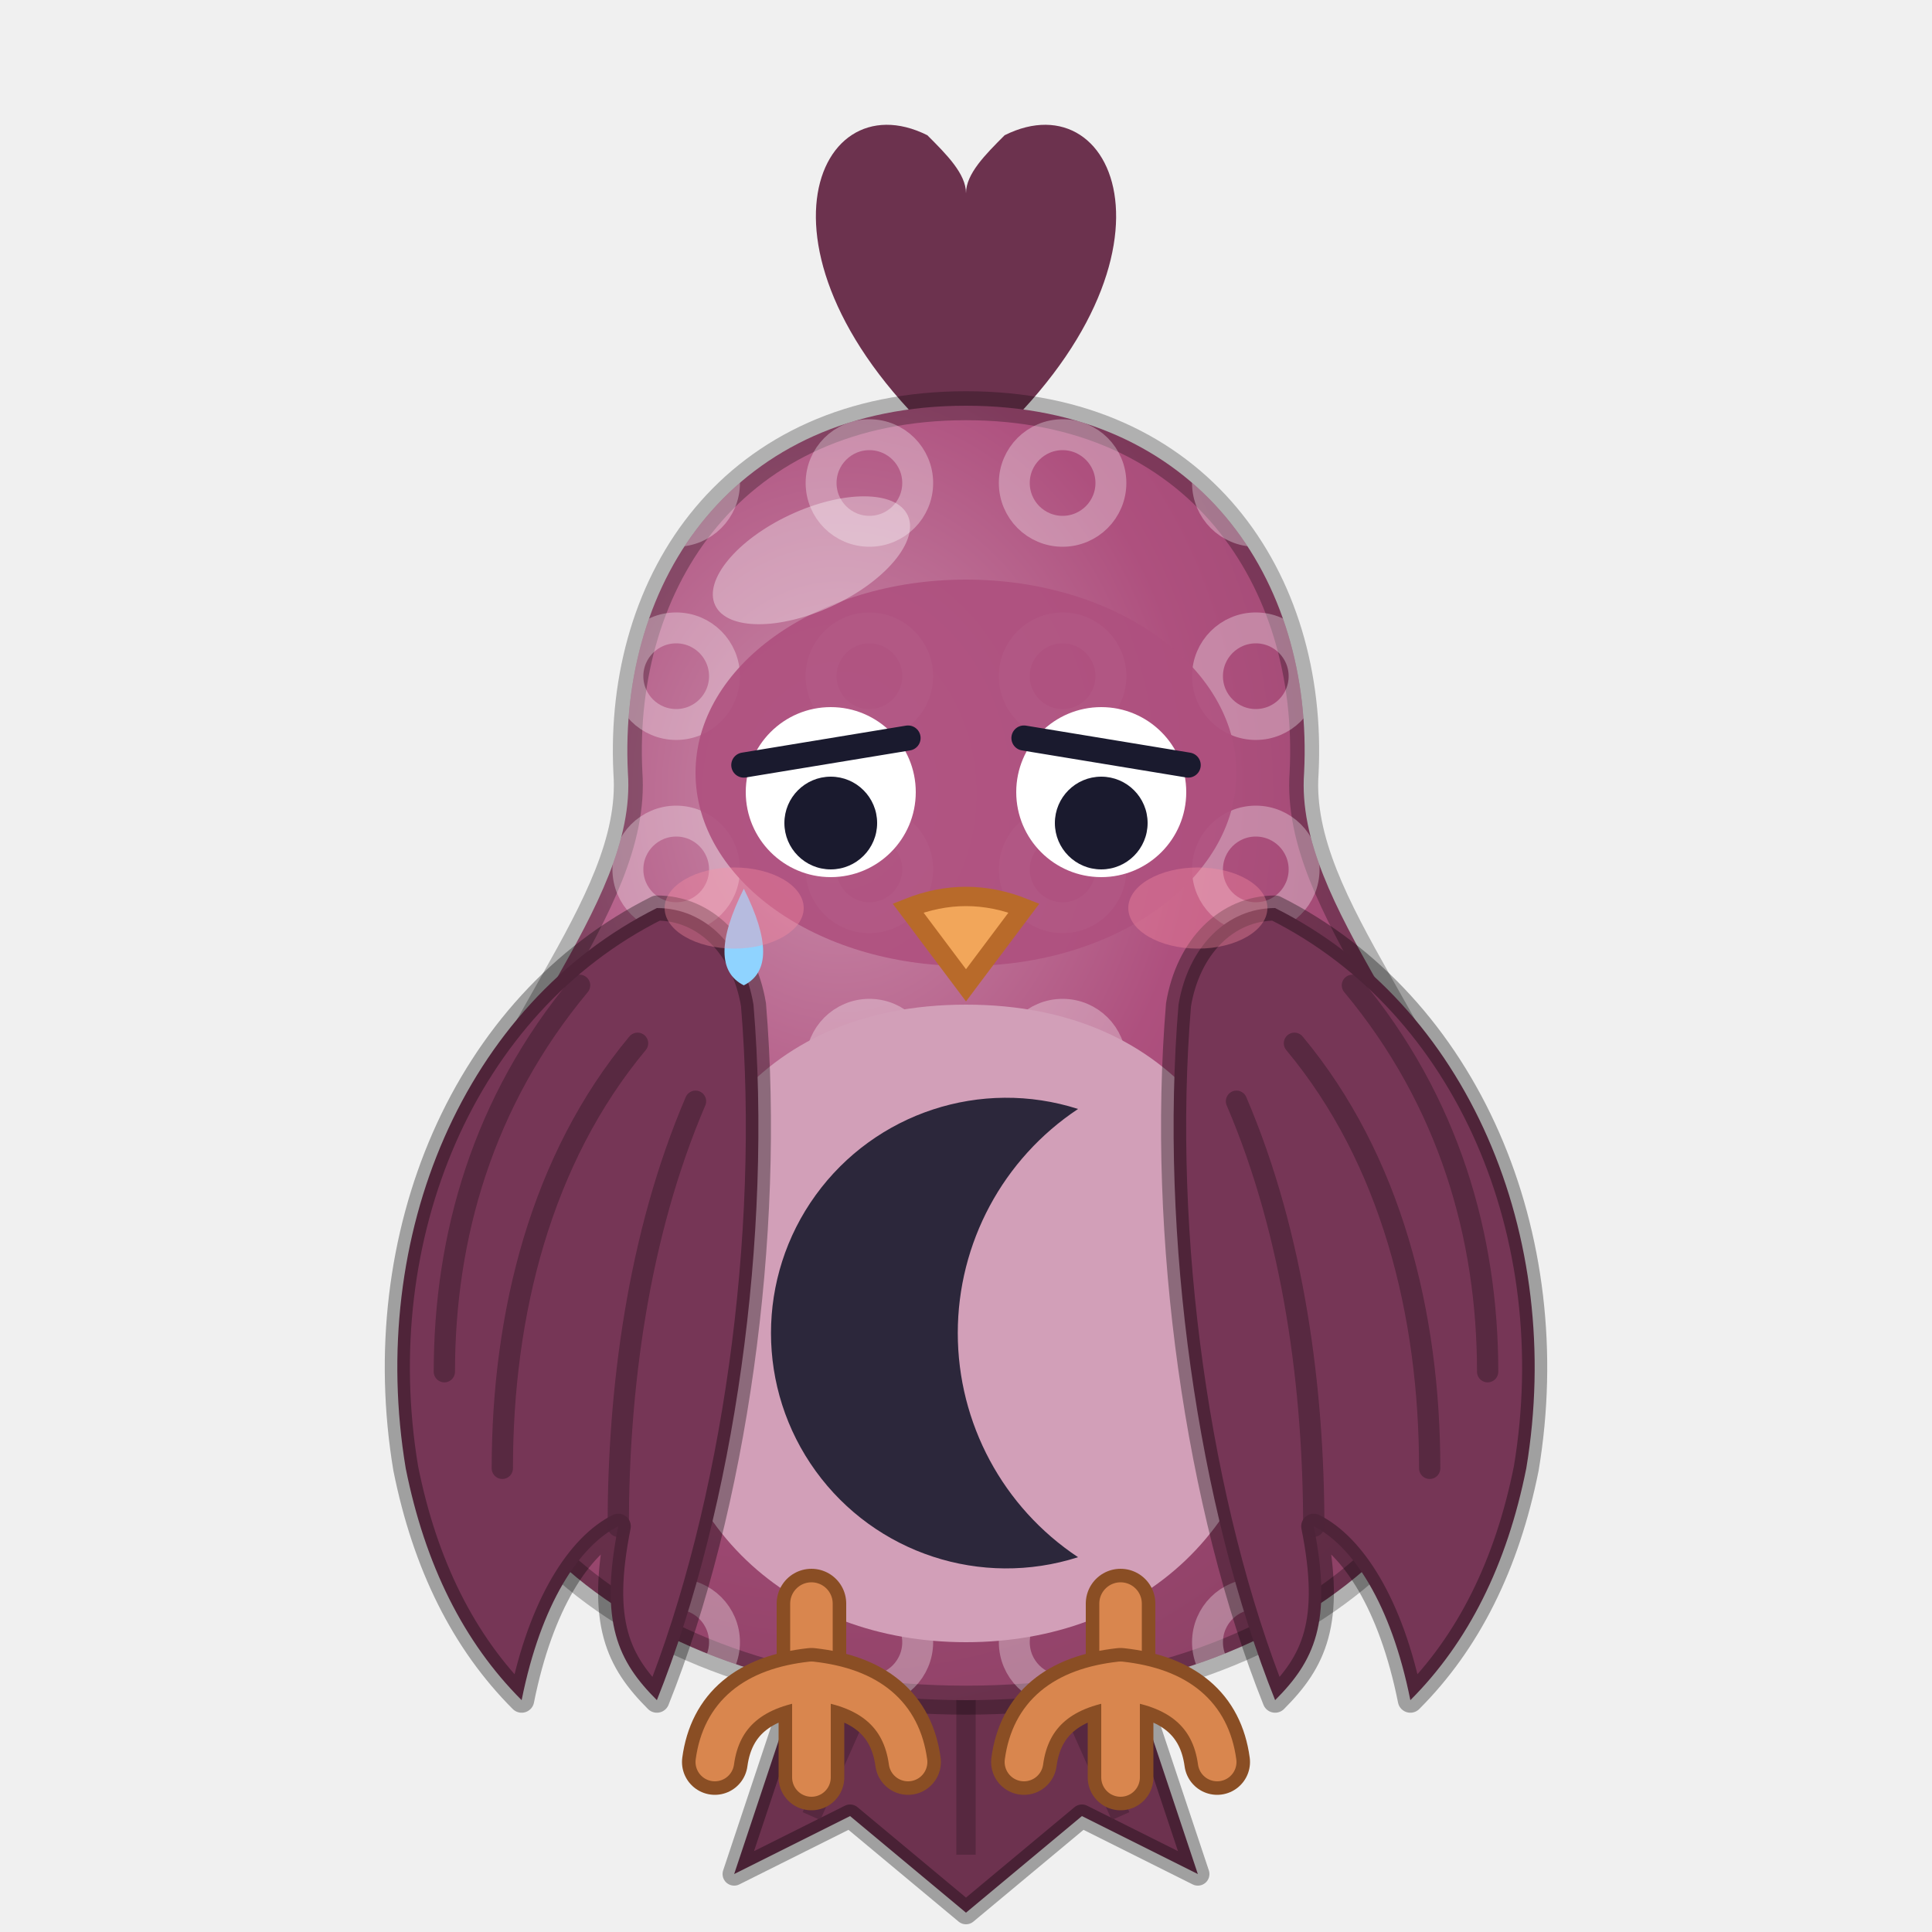
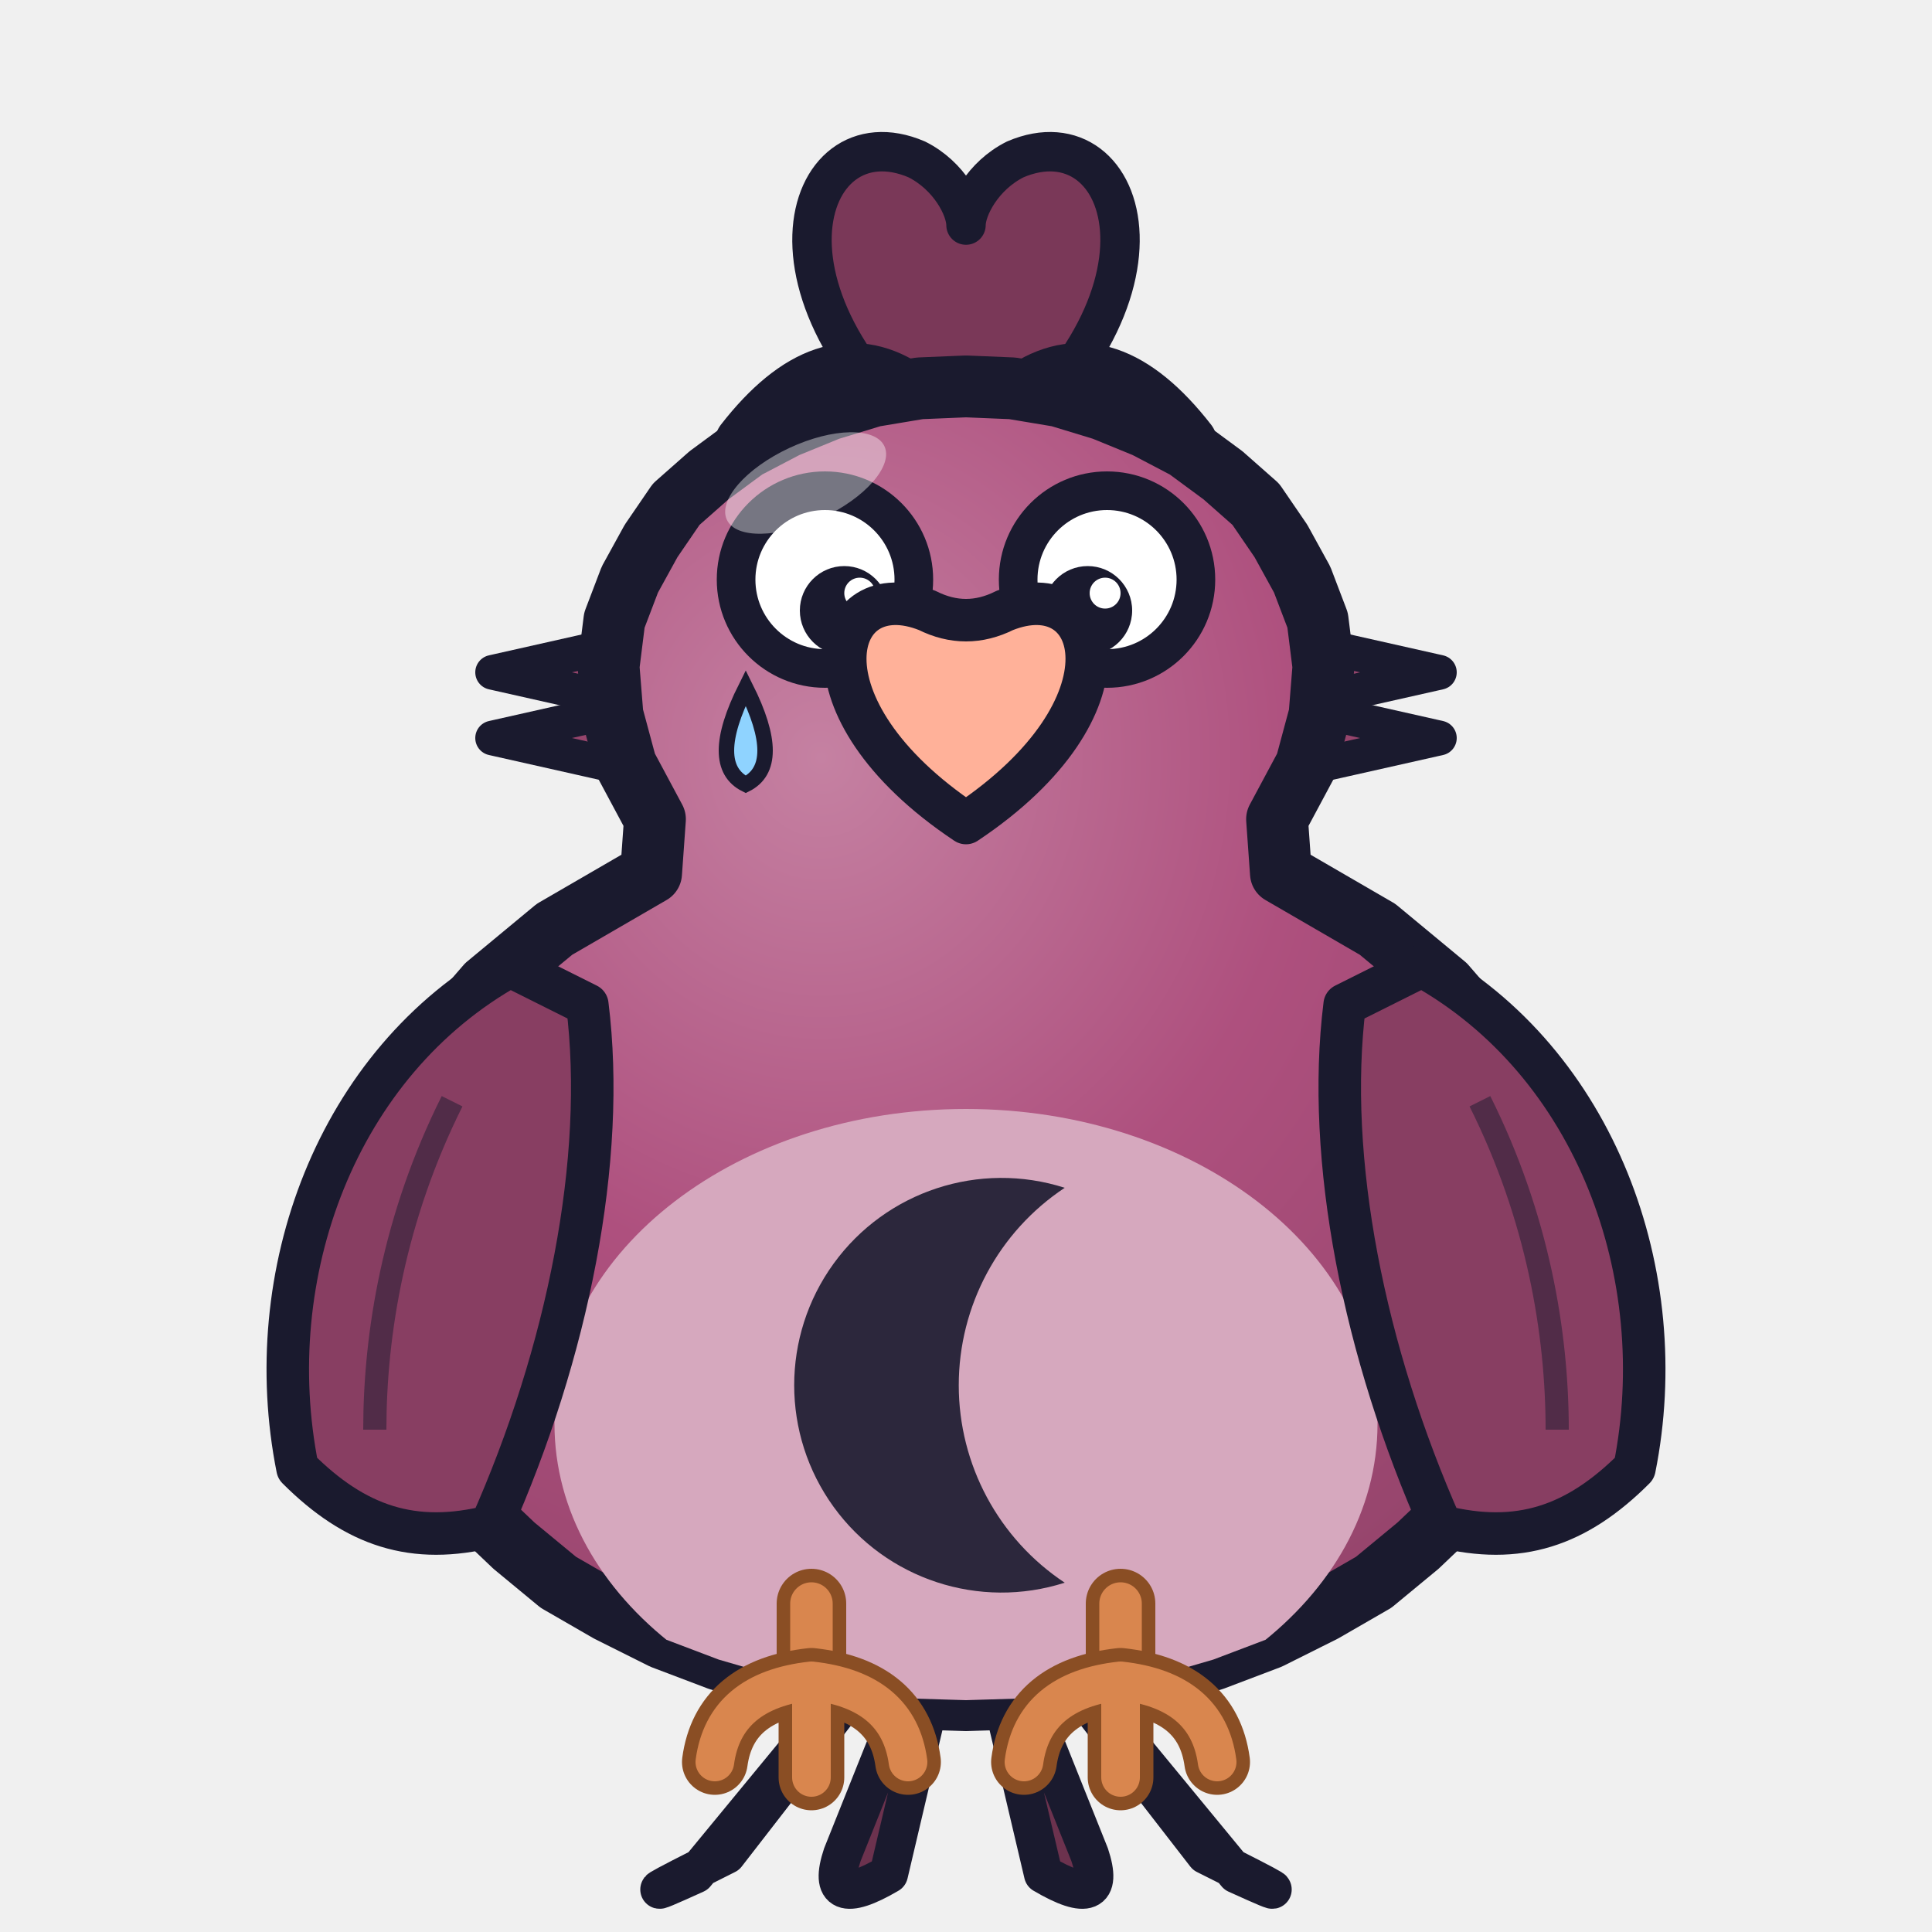
- <svg xmlns="http://www.w3.org/2000/svg" viewBox="0 0 100 100" data-color="pink" data-expr="sad" data-frame="fold" data-ver="4">
+ <svg xmlns="http://www.w3.org/2000/svg" viewBox="0 0 100 100" data-color="pink" data-expr="sad" data-frame="fold" data-ver="5" data-character="복숭">
  <defs>
-     <radialGradient id="bpink" cx="38%" cy="30%" r="75%">
-       <stop offset="0" stop-color="#CA8DAB" />
-       <stop offset=".45" stop-color="#AE507E" />
-       <stop offset="1" stop-color="#8F4267" />
+     <radialGradient id="gpink" cx="38%" cy="28%" r="80%">
+       <stop offset="0" stop-color="#C581A2" />
+       <stop offset=".5" stop-color="#AE507E" />
+       <stop offset="1" stop-color="#94446B" />
    </radialGradient>
-     <pattern id="ptpink" width="10" height="10" patternUnits="userSpaceOnUse">
-       <g opacity=".32">
-         <circle cx="5" cy="5" r="2.5" fill="none" stroke="#FFFFFF" stroke-width="1.6" />
-       </g>
-     </pattern>
-     <clipPath id="cbpink">
-       <path d="M50 21 C62 21 68 30 67.5 40 C67 47 75 54 77 64 C79 78 67 88 50 88 C33 88 21 78 23 64 C25 54 33 47 32.5 40 C32 30 38 21 50 21Z" />
+     <clipPath id="cpink">
+       <path d="M50 20 52.4 20.1 54.8 20.5 57.1 21.2 59.3 22.1 61.4 23.2 63.3 24.6 65 26.1 66.3 28 67.4 30 68.2 32.1 68.5 34.5 68.3 37 67.6 39.6 66.1 42.4 66.3 45.2 71.3 48.1 74.8 51 77.4 54 79.1 57 80.3 59.9 80.9 62.8 81 65.6 80.6 68.4 79.9 71 78.8 73.5 77.3 75.9 75.5 78 73.4 80 71.1 81.9 68.5 83.4 65.7 84.8 62.8 85.9 59.7 86.8 56.5 87.5 53.3 87.9 50 88 46.7 87.9 43.5 87.5 40.3 86.8 37.2 85.9 34.3 84.8 31.5 83.4 28.9 81.9 26.6 80 24.5 78 22.7 75.9 21.2 73.5 20.1 71 19.4 68.4 19 65.6 19.1 62.8 19.7 59.9 20.9 57 22.6 54 25.2 51 28.7 48.1 33.7 45.2 33.9 42.4 32.4 39.6 31.7 37 31.5 34.5 31.8 32.1 32.6 30 33.7 28 35 26.1 36.7 24.6 38.6 23.2 40.7 22.1 42.9 21.2 45.2 20.5 47.6 20.1Z" />
    </clipPath>
  </defs>
-   <path d="M43 82 L38 97 L44 94 L50 99 L56 94 L62 97 L57 82Z" fill="#6D324F" stroke="#0005" stroke-width="1.2" stroke-linejoin="round" />
-   <path d="M50 86 V96 M46 85 L42 94 M54 85 L58 94" fill="none" stroke="#4E2439" stroke-width="1" opacity=".7" />
-   <g class="crest" transform="translate(0 -8)">
-     <path d="M50 32 C38 22 42 12 48 15 C49 16 50 17 50 18 C50 17 51 16 52 15 C58 12 62 22 50 32z" fill="#6C324E" />
+   <path d="M50 80 L36 97 Q31.6 99 37.6 96Z" fill="#6C324E" stroke="#1A1A2E" stroke-width="2" stroke-linejoin="round" />
+   <path d="M50 80 L64 97 Q68.4 99 62.4 96Z" fill="#6C324E" stroke="#1A1A2E" stroke-width="2" stroke-linejoin="round" />
+   <path d="M50 80 L46 97 Q42.6 99 43.6 96Z" fill="#6C324E" stroke="#1A1A2E" stroke-width="2" stroke-linejoin="round" />
+   <path d="M50 80 L54 97 Q57.4 99 56.4 96Z" fill="#6C324E" stroke="#1A1A2E" stroke-width="2" stroke-linejoin="round" />
+   <g transform="translate(50 21) scale(.85)">
+     <path d="M0 4 C-14 -6 -10 -18 -3 -15 C-1 -14 0 -12 0 -11 C0 -12 1 -14 3 -15 C10 -18 14 -6 0 4Z" fill="#7A3858" stroke="#1A1A2E" stroke-width="2.4" stroke-linejoin="round" />
  </g>
-   <path d="M50 21 C62 21 68 30 67.5 40 C67 47 75 54 77 64 C79 78 67 88 50 88 C33 88 21 78 23 64 C25 54 33 47 32.5 40 C32 30 38 21 50 21Z" fill="url(#bpink)" stroke="#0004" stroke-width="1.5" />
-   <rect x="18" y="18" width="64" height="72" fill="url(#ptpink)" clip-path="url(#cbpink)" />
-   <ellipse cx="50" cy="40" rx="14" ry="10" fill="#AE507E" opacity=".9" />
-   <path d="M50 52 C61 52 66 60 66 69 C66 79 59 85 50 85 C41 85 34 79 34 69 C34 60 39 52 50 52Z" fill="#D29FB8" />
-   <g transform="translate(50 69) scale(.58) translate(-50 -50)">
+   <path d="M33.5 33 L25.5 34.8 L33.5 36.6Z" fill="#96456C" stroke="#1A1A2E" stroke-width="1.8" stroke-linejoin="round" />
+   <path d="M33.5 36.4 L25.5 38.2 L33.5 40Z" fill="#96456C" stroke="#1A1A2E" stroke-width="1.8" stroke-linejoin="round" />
+   <path d="M66.5 33 L74.5 34.8 L66.5 36.6Z" fill="#96456C" stroke="#1A1A2E" stroke-width="1.8" stroke-linejoin="round" />
+   <path d="M66.5 36.4 L74.5 38.2 L66.5 40Z" fill="#96456C" stroke="#1A1A2E" stroke-width="1.8" stroke-linejoin="round" />
+   <path d="M50 20 52.4 20.1 54.8 20.5 57.1 21.2 59.3 22.1 61.4 23.2 63.3 24.6 65 26.1 66.3 28 67.4 30 68.2 32.1 68.5 34.5 68.3 37 67.6 39.6 66.1 42.4 66.3 45.2 71.3 48.1 74.8 51 77.4 54 79.1 57 80.3 59.9 80.9 62.8 81 65.6 80.6 68.4 79.9 71 78.8 73.5 77.3 75.9 75.5 78 73.4 80 71.1 81.9 68.5 83.4 65.7 84.8 62.8 85.9 59.7 86.8 56.5 87.5 53.3 87.9 50 88 46.7 87.9 43.5 87.5 40.3 86.8 37.2 85.9 34.3 84.8 31.5 83.4 28.9 81.9 26.6 80 24.5 78 22.7 75.9 21.2 73.5 20.1 71 19.4 68.4 19 65.6 19.1 62.8 19.7 59.9 20.9 57 22.6 54 25.2 51 28.7 48.1 33.7 45.2 33.9 42.4 32.4 39.6 31.7 37 31.5 34.5 31.8 32.1 32.6 30 33.7 28 35 26.1 36.7 24.6 38.6 23.2 40.7 22.1 42.9 21.2 45.2 20.5 47.6 20.1Z" fill="url(#gpink)" stroke="#1A1A2E" stroke-width="3.2" stroke-linejoin="round" />
+   <g clip-path="url(#cpink)">
+     <ellipse cx="50" cy="73.7" rx="21.3" ry="16.3" fill="#D6A8BE" />
+   </g>
+   <g transform="translate(50 71.7) scale(0.511) translate(-50 -50)">
    <path d="M60 30 A21 21 0 1 0 60 70 A24 24 0 0 1 60 30z" fill="#1A1A2E" fill-opacity=".9" />
  </g>
  <g class="wing wing-l">
-     <path class="wing-shape" d="M34 47 C24 52 19 64 21 76 C22 81 24 85 27 88 C28 83 30 80 32 79 C31 84 32 86 34 88 C38 78 40 64 39 52 C38.5 49 36.5 47 34 47Z" fill="#763656" stroke="#0005" stroke-width="1.3" stroke-linejoin="round" />
-     <path d="M33 54 C28 60 26 68 26 76 M36 57 C33 64 32 72 32 79 M30 51 C25 57 23 64 23 71" fill="none" stroke="#4E2439" stroke-width="1.1" stroke-linecap="round" opacity=".75" />
+     <g transform="translate(-7.6 0)">
+       <path d="M34 50 C25 55 21 66 23 76 C26 79 29 80 33 79 C37 70 39 60 38 52Z" fill="#883E62" stroke="#1A1A2E" stroke-width="2.2" stroke-linejoin="round" />
+       <path d="M31 57 C28 63 27 69 27 74" fill="none" stroke="#1A1A2E" stroke-width="1.2" opacity=".5" />
+     </g>
  </g>
  <g class="wing wing-r" transform="translate(100 0) scale(-1 1)">
-     <path class="wing-shape" d="M34 47 C24 52 19 64 21 76 C22 81 24 85 27 88 C28 83 30 80 32 79 C31 84 32 86 34 88 C38 78 40 64 39 52 C38.5 49 36.5 47 34 47Z" fill="#763656" stroke="#0005" stroke-width="1.3" stroke-linejoin="round" />
-     <path d="M33 54 C28 60 26 68 26 76 M36 57 C33 64 32 72 32 79 M30 51 C25 57 23 64 23 71" fill="none" stroke="#4E2439" stroke-width="1.1" stroke-linecap="round" opacity=".75" />
+     <g transform="translate(-7.6 0)">
+       <path d="M34 50 C25 55 21 66 23 76 C26 79 29 80 33 79 C37 70 39 60 38 52Z" fill="#883E62" stroke="#1A1A2E" stroke-width="2.2" stroke-linejoin="round" />
+       <path d="M31 57 C28 63 27 69 27 74" fill="none" stroke="#1A1A2E" stroke-width="1.2" opacity=".5" />
+     </g>
  </g>
  <path d="M42 83 V87" stroke="#8A4E24" stroke-width="3.6" stroke-linecap="round" />
  <path d="M42 83 V87" stroke="#D9864E" stroke-width="2.2" stroke-linecap="round" />
  <g fill="none" stroke-linecap="round">
    <path d="M42 87 q-4.5 .5 -5 4.2 M42 87 q0 2.5 0 5 M42 87 q4.5 .5 5 4.2" stroke="#8A4E24" stroke-width="3.4" />
    <path d="M42 87 q-4.5 .5 -5 4.2 M42 87 q0 2.5 0 5 M42 87 q4.5 .5 5 4.2" stroke="#D9864E" stroke-width="2" />
  </g>
  <path d="M58 83 V87" stroke="#8A4E24" stroke-width="3.6" stroke-linecap="round" />
  <path d="M58 83 V87" stroke="#D9864E" stroke-width="2.2" stroke-linecap="round" />
  <g fill="none" stroke-linecap="round">
    <path d="M58 87 q-4.5 .5 -5 4.2 M58 87 q0 2.5 0 5 M58 87 q4.5 .5 5 4.2" stroke="#8A4E24" stroke-width="3.4" />
    <path d="M58 87 q-4.5 .5 -5 4.2 M58 87 q0 2.5 0 5 M58 87 q4.5 .5 5 4.2" stroke="#D9864E" stroke-width="2" />
  </g>
-   <circle cx="43" cy="41" r="4.4" fill="#fff" />
-   <circle cx="57" cy="41" r="4.4" fill="#fff" />
-   <circle cx="43" cy="42.6" r="2.4" fill="#1A1A2E" />
-   <circle cx="57" cy="42.6" r="2.4" fill="#1A1A2E" />
-   <path d="M38.5 39.6 L47 38.2 M53 38.2 L61.5 39.6" stroke="#1A1A2E" stroke-width="1.3" stroke-linecap="round" />
-   <path d="M38.5 46 q-2 4 0 5 q2 -1 0 -5z" fill="#8FD3FF" />
-   <path d="M47 47 Q50 45.8 53 47 L50 51Z" fill="#F2A65A" stroke="#B86A2A" stroke-width="1" />
-   <ellipse cx="38" cy="47" rx="3.6" ry="2.1" fill="#FF8FA3" opacity="0.35" />
-   <ellipse cx="62" cy="47" rx="3.6" ry="2.1" fill="#FF8FA3" opacity="0.35" />
-   <ellipse cx="42" cy="29" rx="5.5" ry="2.6" fill="#fff" opacity=".35" transform="rotate(-25 42 29)" />
+   <path d="M38.5 22.9 Q42.7 17.5 46.8 20.1" fill="none" stroke="#1A1A2E" stroke-width="3" stroke-linecap="round" />
+   <path d="M61.5 22.9 Q57.3 17.5 53.2 20.1" fill="none" stroke="#1A1A2E" stroke-width="3" stroke-linecap="round" />
+   <circle cx="42.7" cy="30" r="4.6" fill="#fff" stroke="#1A1A2E" stroke-width="2" />
+   <circle cx="43.7" cy="31.6" r="2.3" fill="#1A1A2E" />
+   <circle cx="44.5" cy="30.7" r="0.8" fill="#fff" />
+   <circle cx="57.3" cy="30" r="4.6" fill="#fff" stroke="#1A1A2E" stroke-width="2" />
+   <circle cx="56.3" cy="31.6" r="2.3" fill="#1A1A2E" />
+   <circle cx="57.2" cy="30.7" r="0.8" fill="#fff" />
+   <path d="M38.6 35.6 q-2 4 0 5 q2 -1 0 -5z" fill="#8FD3FF" stroke="#1A1A2E" stroke-width=".8" />
+   <path d="M50 42.6 C41 36.6 43 29.6 48 31.6 Q50 32.6 52 31.6 C57 29.6 59 36.6 50 42.6Z" fill="#FFB199" stroke="#1A1A2E" stroke-width="2.2" stroke-linejoin="round" />
+   <path d="M50 42.6 C41 36.6 43 29.6 48 31.6 Q50 32.6 52 31.6 C57 29.6 59 36.6 50 42.6Z" fill="none" stroke="#fff" stroke-opacity=".0" />
+   <ellipse cx="41.7" cy="25" rx="4.5" ry="2" fill="#fff" opacity=".4" transform="rotate(-25 41.7 25)" />
</svg>
